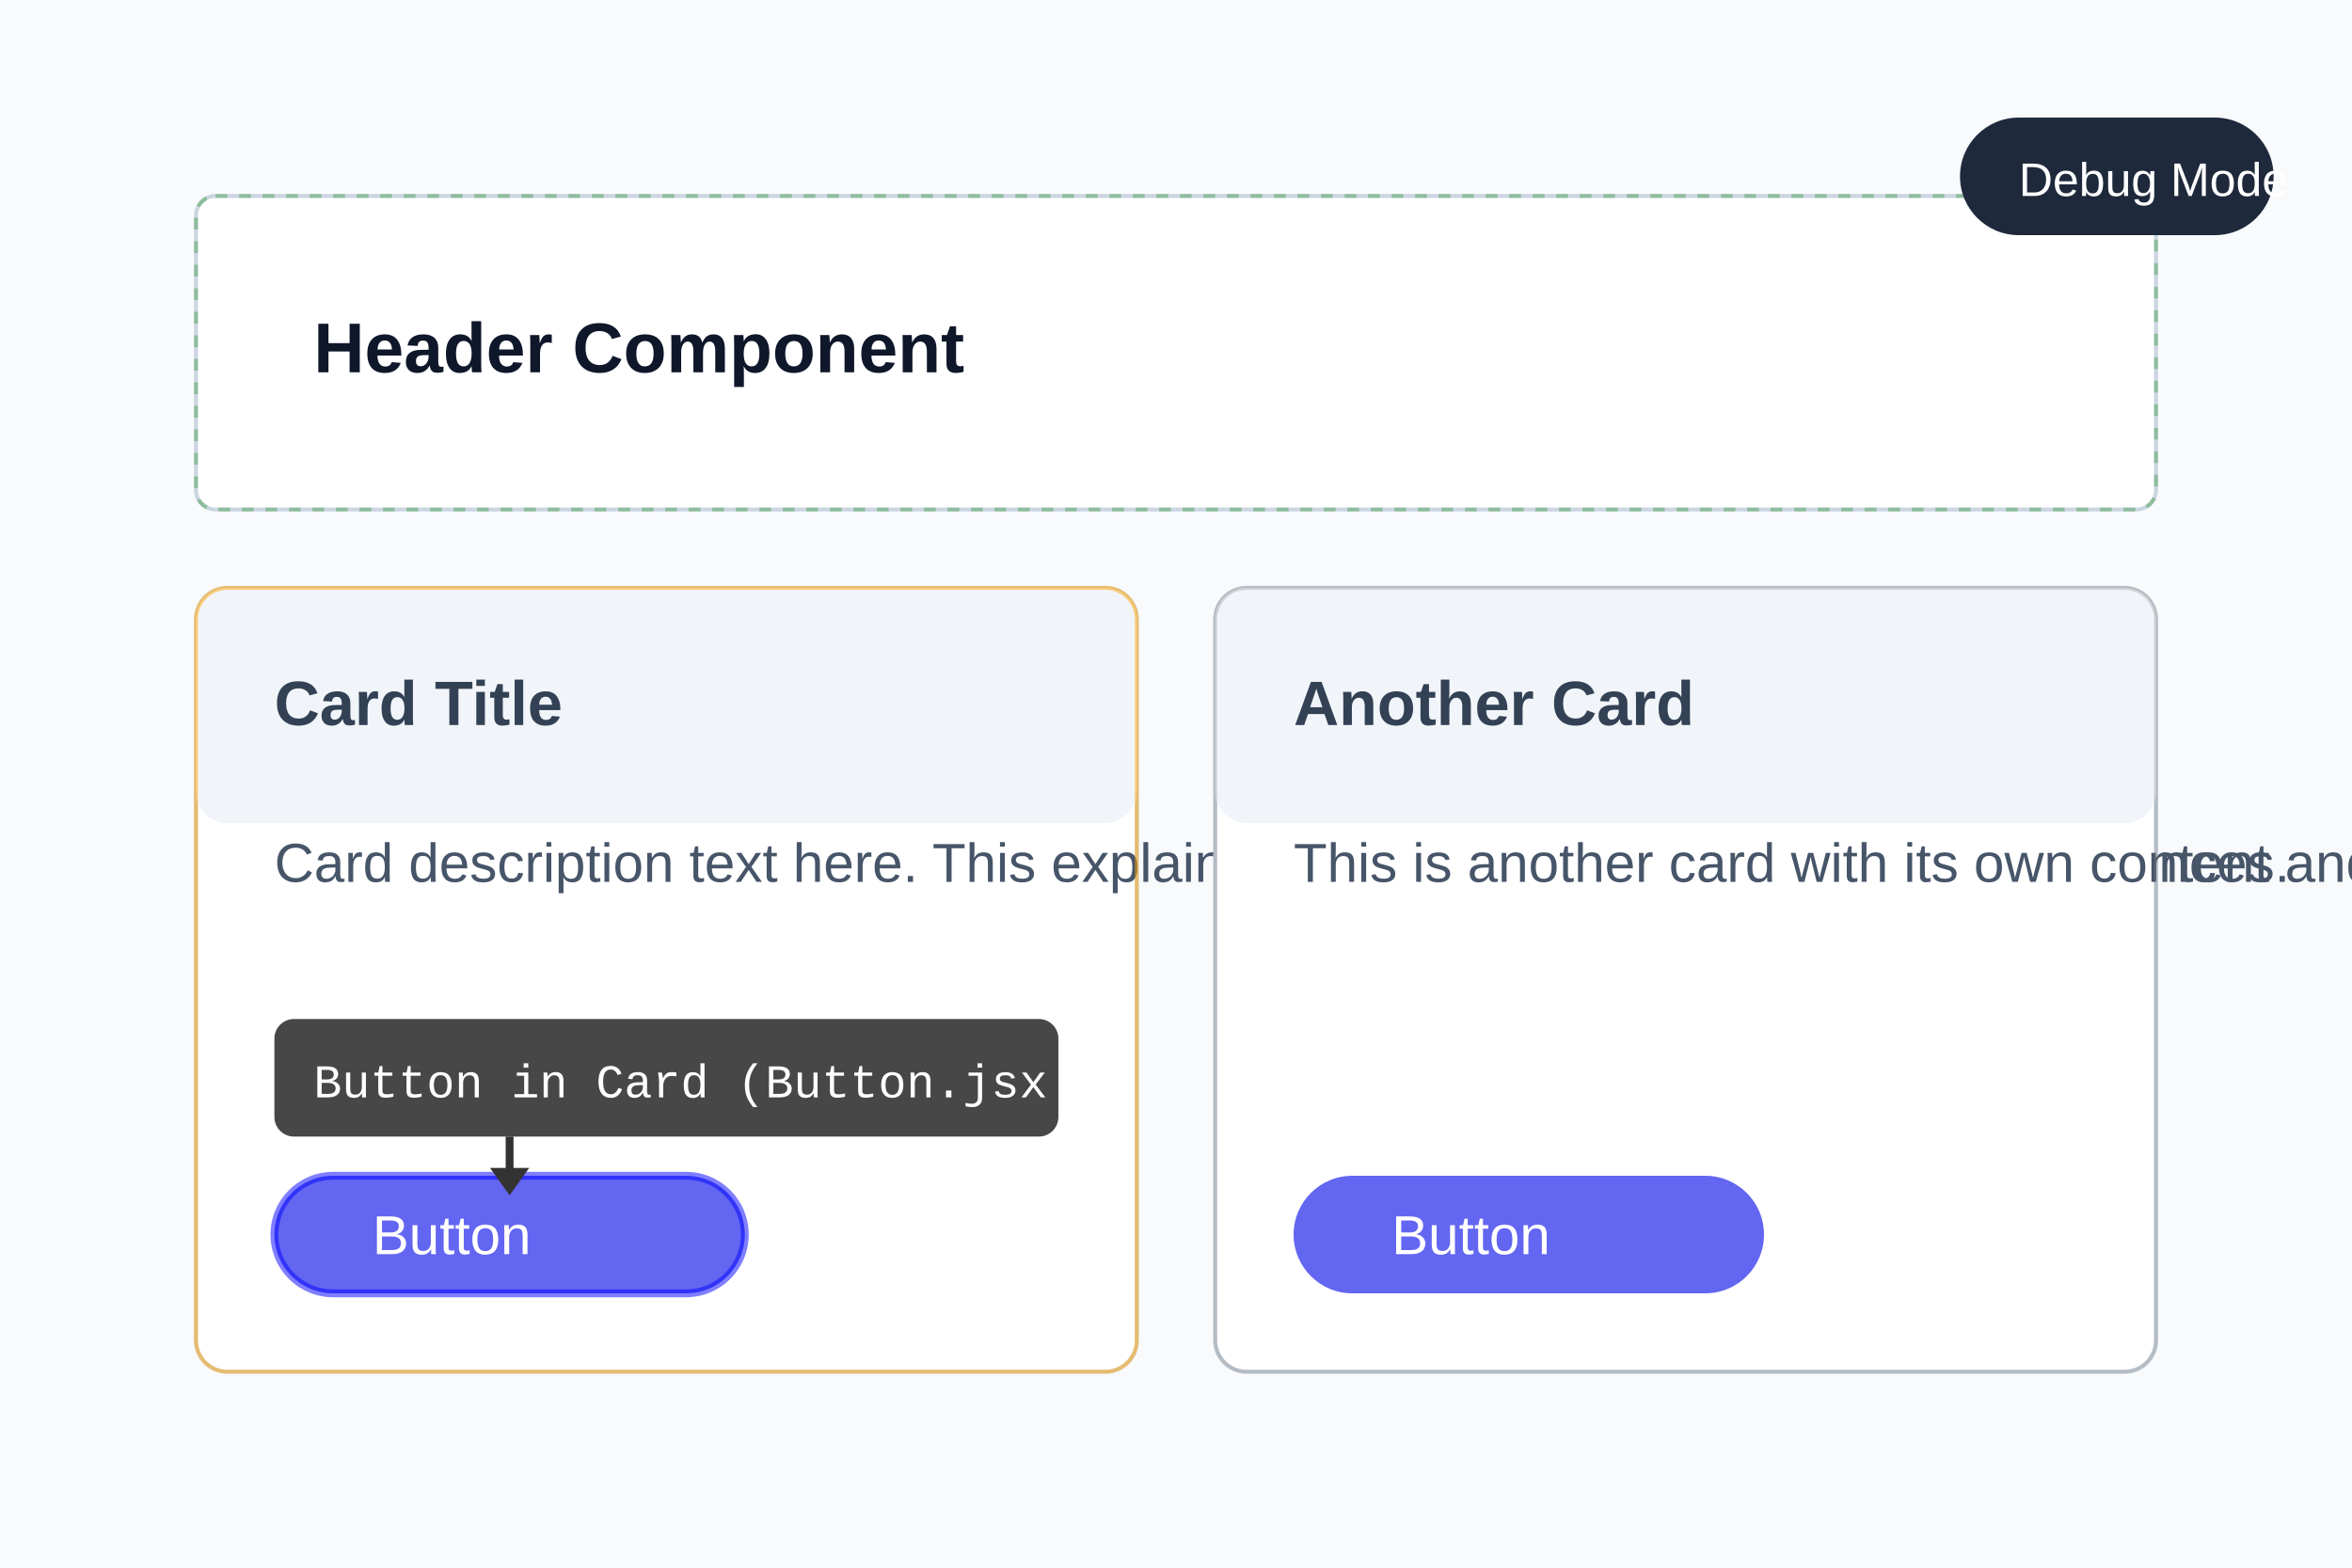
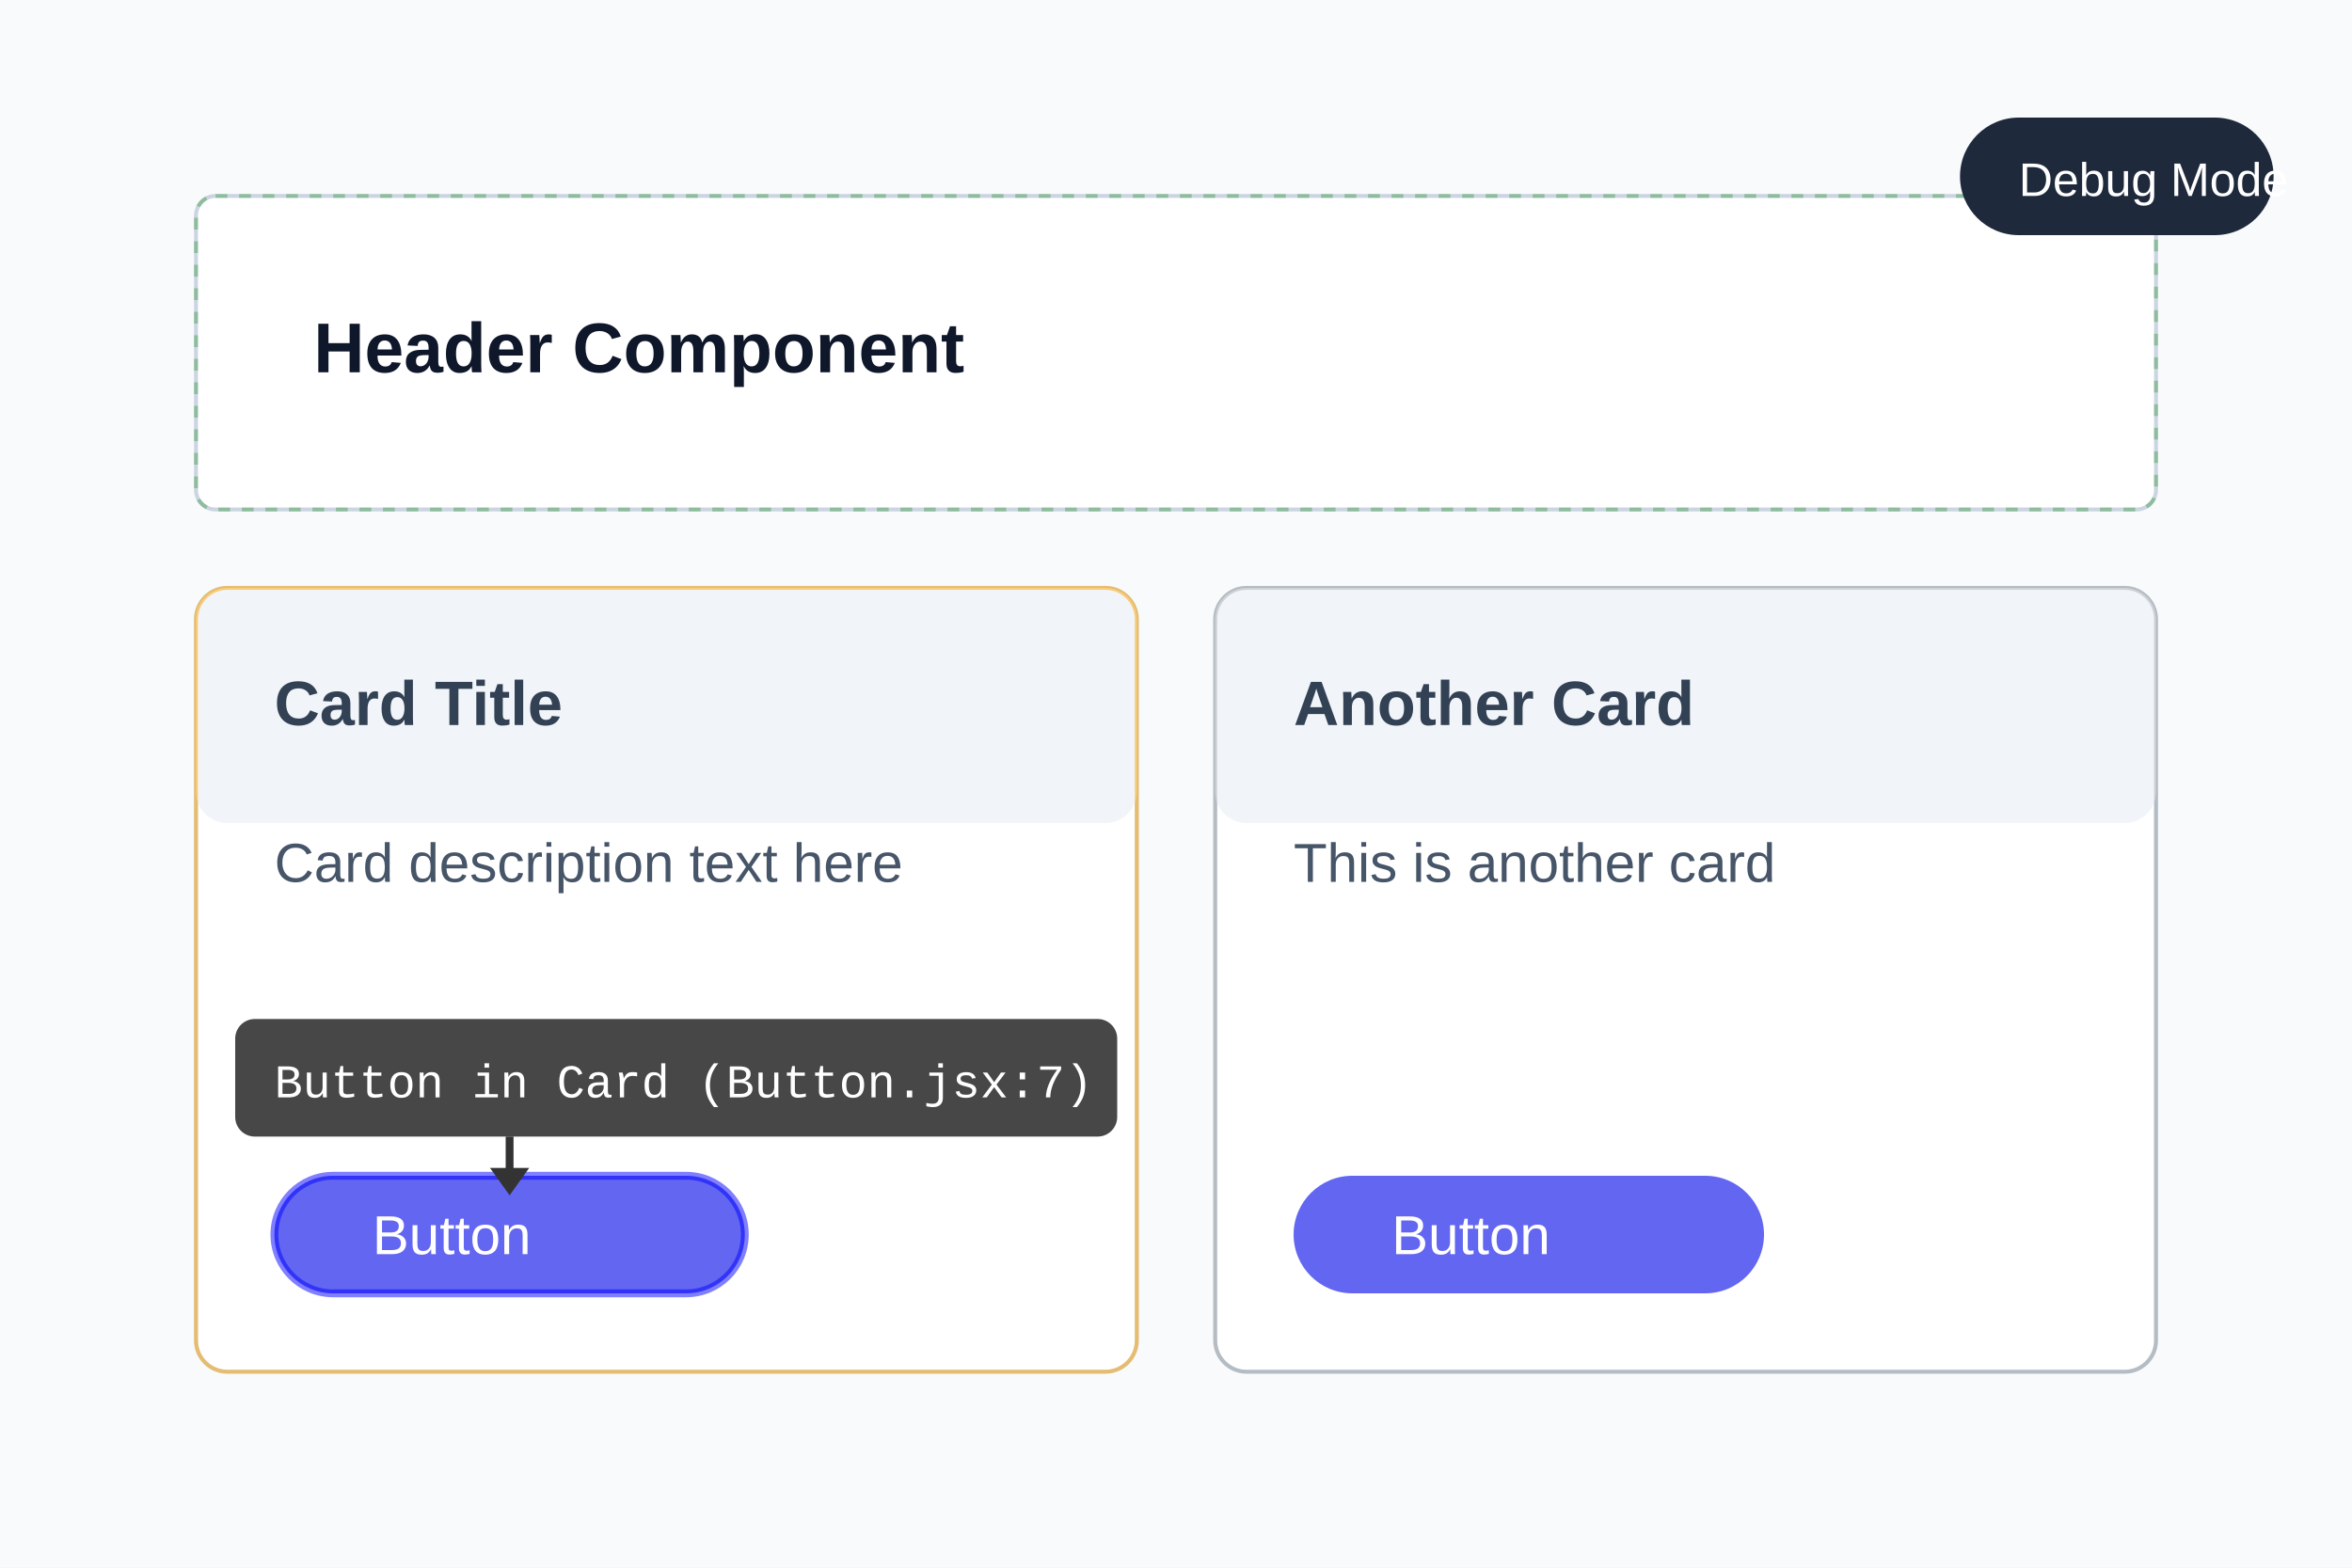
<svg xmlns="http://www.w3.org/2000/svg" width="600" height="400" viewBox="0 0 600 400">
  <rect width="600" height="400" fill="#f8fafc" />
  <rect x="50" y="50" width="500" height="80" rx="5" fill="white" stroke="#cbd5e1" stroke-width="1" />
  <text x="80" y="95" font-family="Arial" font-size="18" font-weight="bold" fill="#0f172a">Header Component</text>
  <rect x="50" y="50" width="500" height="80" rx="5" fill="none" stroke="rgba(0, 128, 0, 0.3)" stroke-width="1" stroke-dasharray="3,3" />
  <rect x="50" y="150" width="240" height="200" rx="8" fill="white" stroke="#cbd5e1" stroke-width="1" />
  <rect x="50" y="150" width="240" height="60" rx="8" fill="#f1f5f9" />
  <text x="70" y="185" font-family="Arial" font-size="16" font-weight="bold" fill="#334155">Card Title</text>
-   <text x="70" y="225" font-family="Arial" font-size="14" fill="#475569">Card description text here. This explains what the card is about in a few sentences.</text>
+   <text x="70" y="225" font-family="Arial" font-size="14" fill="#475569">Card description text here</text>
  <rect x="70" y="300" width="120" height="30" rx="15" fill="#6366f1" />
  <text x="95" y="320" font-family="Arial" font-size="14" fill="white">Button</text>
  <rect x="70" y="300" width="120" height="30" rx="15" fill="none" stroke="rgba(0, 0, 255, 0.5)" stroke-width="2" />
-   <rect x="70" y="260" width="200" height="30" rx="5" fill="#333" opacity="0.9" />
-   <text x="80" y="280" font-family="Courier New" font-size="12" fill="white">Button in Card (Button.jsx:7)</text>
+   <rect x="60" y="260" width="225" height="30" rx="5" fill="#333" opacity="0.9" />
+   <text x="70" y="280" font-family="Courier New" font-size="12" fill="white">Button in Card (Button.jsx:7)</text>
  <path d="M130,290 L130,300" stroke="#333" stroke-width="2" />
  <polygon points="125,298 130,305 135,298" fill="#333" />
  <rect x="310" y="150" width="240" height="200" rx="8" fill="white" stroke="#cbd5e1" stroke-width="1" />
  <rect x="310" y="150" width="240" height="60" rx="8" fill="#f1f5f9" />
  <text x="330" y="185" font-family="Arial" font-size="16" font-weight="bold" fill="#334155">Another Card</text>
-   <text x="330" y="225" font-family="Arial" font-size="14" fill="#475569">This is another card with its own content and description text.</text>
+   <text x="330" y="225" font-family="Arial" font-size="14" fill="#475569">This is another card</text>
  <rect x="330" y="300" width="120" height="30" rx="15" fill="#6366f1" />
  <text x="355" y="320" font-family="Arial" font-size="14" fill="white">Button</text>
  <rect x="50" y="150" width="240" height="200" rx="8" fill="none" stroke="rgba(255, 165, 0, 0.5)" stroke-width="1" />
  <rect x="310" y="150" width="240" height="200" rx="8" fill="none" stroke="rgba(128, 128, 128, 0.3)" stroke-width="1" />
  <rect x="500" y="30" width="80" height="30" rx="15" fill="#1e293b" />
  <text x="515" y="50" font-family="Arial" font-size="12" fill="white">Debug Mode</text>
</svg>
